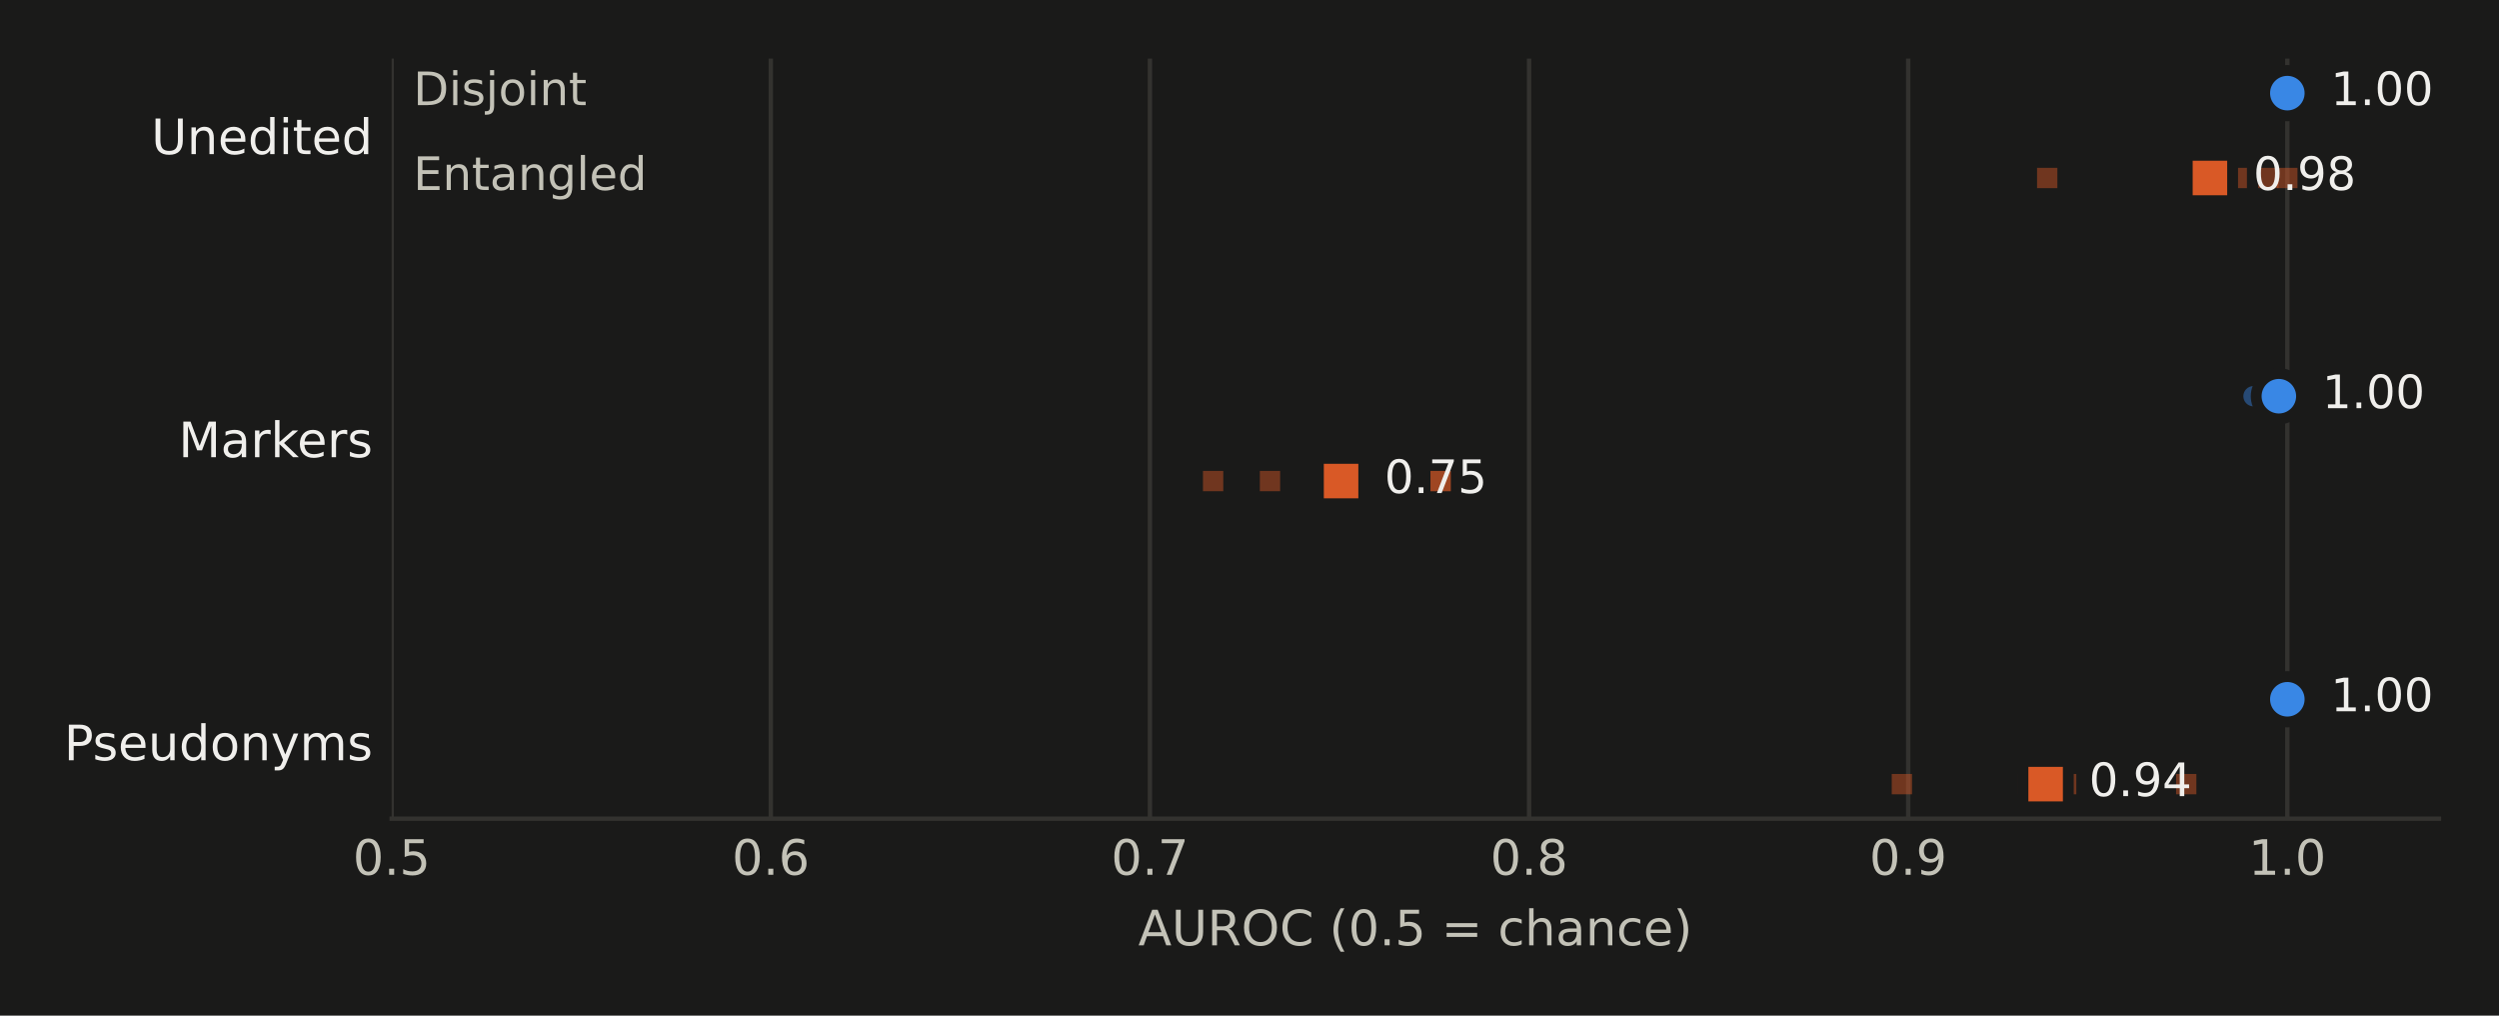
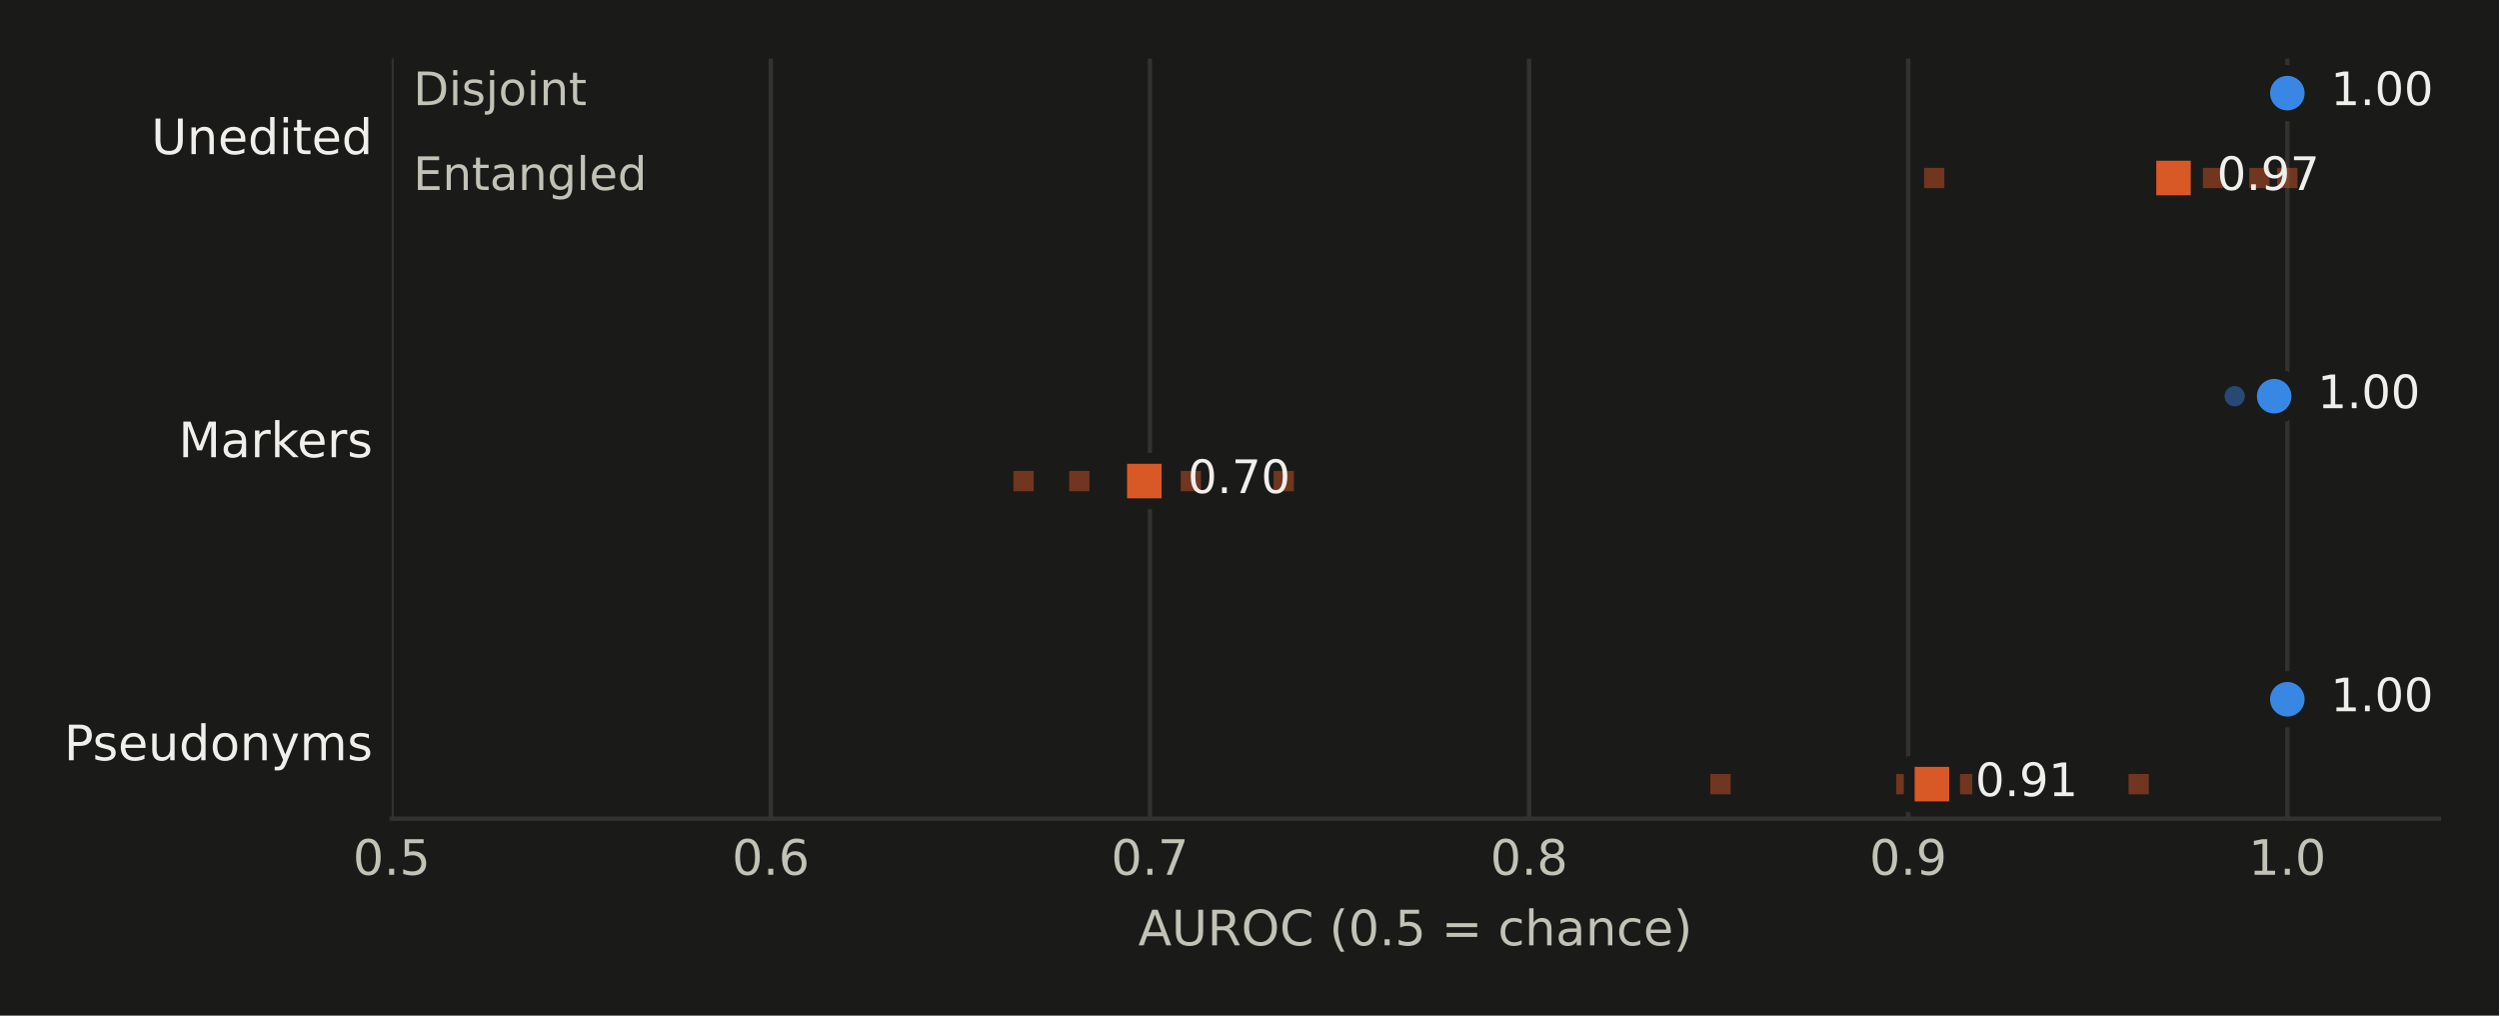
<svg xmlns="http://www.w3.org/2000/svg" xmlns:xlink="http://www.w3.org/1999/xlink" width="460.8pt" height="187.2pt" viewBox="0 0 460.8 187.2" version="1.1">
  <defs>
    <style type="text/css">*{stroke-linejoin: round; stroke-linecap: butt}</style>
  </defs>
  <g id="figure_1">
    <g id="patch_1">
      <path d="M 0 187.2  L 460.8 187.2  L 460.8 0  L 0 0  z " style="fill: #1a1a19" />
    </g>
    <g id="axes_1">
      <g id="patch_2">
        <path d="M 72.222 150.9  L 449.733 150.9  L 449.733 10.8  L 72.222 10.8  z " style="fill: #1a1a19" />
      </g>
      <g id="matplotlib.axis_1">
        <g id="xtick_1">
          <g id="line2d_1">
-             <path d="M 72.222 150.9  L 72.222 10.8  " clip-path="url(#p4d23174fef)" style="fill: none; stroke: #33322f; stroke-width: 0.8; stroke-linecap: square" />
+             <path d="M 72.222 150.9  L 72.222 10.8  " clip-path="url(#p256b1bae0b)" style="fill: none; stroke: #33322f; stroke-width: 0.8; stroke-linecap: square" />
          </g>
          <g id="line2d_2" />
          <g id="text_1">
            <g style="fill: #c3c2b7" transform="translate(65.06609 161.2379) scale(0.09 -0.09)">
              <defs>
                <path id="DejaVuSans-13" d="M 2034 4250  Q 1547 4250 1301 3770  Q 1056 3291 1056 2328  Q 1056 1369 1301 889  Q 1547 409 2034 409  Q 2525 409 2770 889  Q 3016 1369 3016 2328  Q 3016 3291 2770 3770  Q 2525 4250 2034 4250  z M 2034 4750  Q 2819 4750 3233 4129  Q 3647 3509 3647 2328  Q 3647 1150 3233 529  Q 2819 -91 2034 -91  Q 1250 -91 836 529  Q 422 1150 422 2328  Q 422 3509 836 4129  Q 1250 4750 2034 4750  z " transform="scale(0.015625)" />
                <path id="DejaVuSans-11" d="M 684 794  L 1344 794  L 1344 0  L 684 0  L 684 794  z " transform="scale(0.015625)" />
                <path id="DejaVuSans-18" d="M 691 4666  L 3169 4666  L 3169 4134  L 1269 4134  L 1269 2991  Q 1406 3038 1543 3061  Q 1681 3084 1819 3084  Q 2600 3084 3056 2656  Q 3513 2228 3513 1497  Q 3513 744 3044 326  Q 2575 -91 1722 -91  Q 1428 -91 1123 -41  Q 819 9 494 109  L 494 744  Q 775 591 1075 516  Q 1375 441 1709 441  Q 2250 441 2565 725  Q 2881 1009 2881 1497  Q 2881 1984 2565 2268  Q 2250 2553 1709 2553  Q 1456 2553 1204 2497  Q 953 2441 691 2322  L 691 4666  z " transform="scale(0.015625)" />
              </defs>
              <use xlink:href="#DejaVuSans-13" />
              <use xlink:href="#DejaVuSans-11" transform="translate(63.625 0)" />
              <use xlink:href="#DejaVuSans-18" transform="translate(95.40625 0)" />
            </g>
          </g>
        </g>
        <g id="xtick_2">
          <g id="line2d_3">
-             <path d="M 142.132 150.9  L 142.132 10.8  " clip-path="url(#p4d23174fef)" style="fill: none; stroke: #33322f; stroke-width: 0.8; stroke-linecap: square" />
+             <path d="M 142.132 150.9  L 142.132 10.8  " clip-path="url(#p256b1bae0b)" style="fill: none; stroke: #33322f; stroke-width: 0.8; stroke-linecap: square" />
          </g>
          <g id="line2d_4" />
          <g id="text_2">
            <g style="fill: #c3c2b7" transform="translate(134.9755 161.2379) scale(0.09 -0.09)">
              <defs>
                <path id="DejaVuSans-19" d="M 2113 2584  Q 1688 2584 1439 2293  Q 1191 2003 1191 1497  Q 1191 994 1439 701  Q 1688 409 2113 409  Q 2538 409 2786 701  Q 3034 994 3034 1497  Q 3034 2003 2786 2293  Q 2538 2584 2113 2584  z M 3366 4563  L 3366 3988  Q 3128 4100 2886 4159  Q 2644 4219 2406 4219  Q 1781 4219 1451 3797  Q 1122 3375 1075 2522  Q 1259 2794 1537 2939  Q 1816 3084 2150 3084  Q 2853 3084 3261 2657  Q 3669 2231 3669 1497  Q 3669 778 3244 343  Q 2819 -91 2113 -91  Q 1303 -91 875 529  Q 447 1150 447 2328  Q 447 3434 972 4092  Q 1497 4750 2381 4750  Q 2619 4750 2861 4703  Q 3103 4656 3366 4563  z " transform="scale(0.015625)" />
              </defs>
              <use xlink:href="#DejaVuSans-13" />
              <use xlink:href="#DejaVuSans-11" transform="translate(63.625 0)" />
              <use xlink:href="#DejaVuSans-19" transform="translate(95.40625 0)" />
            </g>
          </g>
        </g>
        <g id="xtick_3">
          <g id="line2d_5">
-             <path d="M 212.041 150.9  L 212.041 10.8  " clip-path="url(#p4d23174fef)" style="fill: none; stroke: #33322f; stroke-width: 0.8; stroke-linecap: square" />
+             <path d="M 212.041 150.9  L 212.041 10.8  " clip-path="url(#p256b1bae0b)" style="fill: none; stroke: #33322f; stroke-width: 0.8; stroke-linecap: square" />
          </g>
          <g id="line2d_6" />
          <g id="text_3">
            <g style="fill: #c3c2b7" transform="translate(204.8849 161.2379) scale(0.09 -0.09)">
              <defs>
                <path id="DejaVuSans-1a" d="M 525 4666  L 3525 4666  L 3525 4397  L 1831 0  L 1172 0  L 2766 4134  L 525 4134  L 525 4666  z " transform="scale(0.015625)" />
              </defs>
              <use xlink:href="#DejaVuSans-13" />
              <use xlink:href="#DejaVuSans-11" transform="translate(63.625 0)" />
              <use xlink:href="#DejaVuSans-1a" transform="translate(95.40625 0)" />
            </g>
          </g>
        </g>
        <g id="xtick_4">
          <g id="line2d_7">
-             <path d="M 281.951 150.9  L 281.951 10.8  " clip-path="url(#p4d23174fef)" style="fill: none; stroke: #33322f; stroke-width: 0.8; stroke-linecap: square" />
+             <path d="M 281.951 150.9  L 281.951 10.8  " clip-path="url(#p256b1bae0b)" style="fill: none; stroke: #33322f; stroke-width: 0.8; stroke-linecap: square" />
          </g>
          <g id="line2d_8" />
          <g id="text_4">
            <g style="fill: #c3c2b7" transform="translate(274.7943 161.2379) scale(0.09 -0.09)">
              <defs>
                <path id="DejaVuSans-1b" d="M 2034 2216  Q 1584 2216 1326 1975  Q 1069 1734 1069 1313  Q 1069 891 1326 650  Q 1584 409 2034 409  Q 2484 409 2743 651  Q 3003 894 3003 1313  Q 3003 1734 2745 1975  Q 2488 2216 2034 2216  z M 1403 2484  Q 997 2584 770 2862  Q 544 3141 544 3541  Q 544 4100 942 4425  Q 1341 4750 2034 4750  Q 2731 4750 3128 4425  Q 3525 4100 3525 3541  Q 3525 3141 3298 2862  Q 3072 2584 2669 2484  Q 3125 2378 3379 2068  Q 3634 1759 3634 1313  Q 3634 634 3220 271  Q 2806 -91 2034 -91  Q 1263 -91 848 271  Q 434 634 434 1313  Q 434 1759 690 2068  Q 947 2378 1403 2484  z M 1172 3481  Q 1172 3119 1398 2916  Q 1625 2713 2034 2713  Q 2441 2713 2670 2916  Q 2900 3119 2900 3481  Q 2900 3844 2670 4047  Q 2441 4250 2034 4250  Q 1625 4250 1398 4047  Q 1172 3844 1172 3481  z " transform="scale(0.015625)" />
              </defs>
              <use xlink:href="#DejaVuSans-13" />
              <use xlink:href="#DejaVuSans-11" transform="translate(63.625 0)" />
              <use xlink:href="#DejaVuSans-1b" transform="translate(95.40625 0)" />
            </g>
          </g>
        </g>
        <g id="xtick_5">
          <g id="line2d_9">
-             <path d="M 351.86 150.9  L 351.86 10.8  " clip-path="url(#p4d23174fef)" style="fill: none; stroke: #33322f; stroke-width: 0.8; stroke-linecap: square" />
+             <path d="M 351.86 150.9  L 351.86 10.8  " clip-path="url(#p256b1bae0b)" style="fill: none; stroke: #33322f; stroke-width: 0.8; stroke-linecap: square" />
          </g>
          <g id="line2d_10" />
          <g id="text_5">
            <g style="fill: #c3c2b7" transform="translate(344.7037 161.2379) scale(0.09 -0.09)">
              <defs>
                <path id="DejaVuSans-1c" d="M 703 97  L 703 672  Q 941 559 1184 500  Q 1428 441 1663 441  Q 2288 441 2617 861  Q 2947 1281 2994 2138  Q 2813 1869 2534 1725  Q 2256 1581 1919 1581  Q 1219 1581 811 2004  Q 403 2428 403 3163  Q 403 3881 828 4315  Q 1253 4750 1959 4750  Q 2769 4750 3195 4129  Q 3622 3509 3622 2328  Q 3622 1225 3098 567  Q 2575 -91 1691 -91  Q 1453 -91 1209 -44  Q 966 3 703 97  z M 1959 2075  Q 2384 2075 2632 2365  Q 2881 2656 2881 3163  Q 2881 3666 2632 3958  Q 2384 4250 1959 4250  Q 1534 4250 1286 3958  Q 1038 3666 1038 3163  Q 1038 2656 1286 2365  Q 1534 2075 1959 2075  z " transform="scale(0.015625)" />
              </defs>
              <use xlink:href="#DejaVuSans-13" />
              <use xlink:href="#DejaVuSans-11" transform="translate(63.625 0)" />
              <use xlink:href="#DejaVuSans-1c" transform="translate(95.40625 0)" />
            </g>
          </g>
        </g>
        <g id="xtick_6">
          <g id="line2d_11">
-             <path d="M 421.77 150.9  L 421.77 10.8  " clip-path="url(#p4d23174fef)" style="fill: none; stroke: #33322f; stroke-width: 0.8; stroke-linecap: square" />
+             <path d="M 421.77 150.9  L 421.77 10.8  " clip-path="url(#p256b1bae0b)" style="fill: none; stroke: #33322f; stroke-width: 0.8; stroke-linecap: square" />
          </g>
          <g id="line2d_12" />
          <g id="text_6">
            <g style="fill: #c3c2b7" transform="translate(414.6132 161.2379) scale(0.09 -0.09)">
              <defs>
                <path id="DejaVuSans-14" d="M 794 531  L 1825 531  L 1825 4091  L 703 3866  L 703 4441  L 1819 4666  L 2450 4666  L 2450 531  L 3481 531  L 3481 0  L 794 0  L 794 531  z " transform="scale(0.015625)" />
              </defs>
              <use xlink:href="#DejaVuSans-14" />
              <use xlink:href="#DejaVuSans-11" transform="translate(63.625 0)" />
              <use xlink:href="#DejaVuSans-13" transform="translate(95.40625 0)" />
            </g>
          </g>
        </g>
        <g id="text_7">
          <g style="fill: #c3c2b7" transform="translate(209.8867 174.2386) scale(0.09 -0.09)">
            <defs>
              <path id="DejaVuSans-24" d="M 2188 4044  L 1331 1722  L 3047 1722  L 2188 4044  z M 1831 4666  L 2547 4666  L 4325 0  L 3669 0  L 3244 1197  L 1141 1197  L 716 0  L 50 0  L 1831 4666  z " transform="scale(0.015625)" />
              <path id="DejaVuSans-38" d="M 556 4666  L 1191 4666  L 1191 1831  Q 1191 1081 1462 751  Q 1734 422 2344 422  Q 2950 422 3222 751  Q 3494 1081 3494 1831  L 3494 4666  L 4128 4666  L 4128 1753  Q 4128 841 3676 375  Q 3225 -91 2344 -91  Q 1459 -91 1007 375  Q 556 841 556 1753  L 556 4666  z " transform="scale(0.015625)" />
              <path id="DejaVuSans-35" d="M 2841 2188  Q 3044 2119 3236 1894  Q 3428 1669 3622 1275  L 4263 0  L 3584 0  L 2988 1197  Q 2756 1666 2539 1819  Q 2322 1972 1947 1972  L 1259 1972  L 1259 0  L 628 0  L 628 4666  L 2053 4666  Q 2853 4666 3247 4331  Q 3641 3997 3641 3322  Q 3641 2881 3436 2590  Q 3231 2300 2841 2188  z M 1259 4147  L 1259 2491  L 2053 2491  Q 2509 2491 2742 2702  Q 2975 2913 2975 3322  Q 2975 3731 2742 3939  Q 2509 4147 2053 4147  L 1259 4147  z " transform="scale(0.015625)" />
              <path id="DejaVuSans-32" d="M 2522 4238  Q 1834 4238 1429 3725  Q 1025 3213 1025 2328  Q 1025 1447 1429 934  Q 1834 422 2522 422  Q 3209 422 3611 934  Q 4013 1447 4013 2328  Q 4013 3213 3611 3725  Q 3209 4238 2522 4238  z M 2522 4750  Q 3503 4750 4090 4092  Q 4678 3434 4678 2328  Q 4678 1225 4090 567  Q 3503 -91 2522 -91  Q 1538 -91 948 565  Q 359 1222 359 2328  Q 359 3434 948 4092  Q 1538 4750 2522 4750  z " transform="scale(0.015625)" />
              <path id="DejaVuSans-26" d="M 4122 4306  L 4122 3641  Q 3803 3938 3442 4084  Q 3081 4231 2675 4231  Q 1875 4231 1450 3742  Q 1025 3253 1025 2328  Q 1025 1406 1450 917  Q 1875 428 2675 428  Q 3081 428 3442 575  Q 3803 722 4122 1019  L 4122 359  Q 3791 134 3420 21  Q 3050 -91 2638 -91  Q 1578 -91 968 557  Q 359 1206 359 2328  Q 359 3453 968 4101  Q 1578 4750 2638 4750  Q 3056 4750 3426 4639  Q 3797 4528 4122 4306  z " transform="scale(0.015625)" />
              <path id="DejaVuSans-3" transform="scale(0.015625)" />
              <path id="DejaVuSans-b" d="M 1984 4856  Q 1566 4138 1362 3434  Q 1159 2731 1159 2009  Q 1159 1288 1364 580  Q 1569 -128 1984 -844  L 1484 -844  Q 1016 -109 783 600  Q 550 1309 550 2009  Q 550 2706 781 3412  Q 1013 4119 1484 4856  L 1984 4856  z " transform="scale(0.015625)" />
              <path id="DejaVuSans-20" d="M 678 2906  L 4684 2906  L 4684 2381  L 678 2381  L 678 2906  z M 678 1631  L 4684 1631  L 4684 1100  L 678 1100  L 678 1631  z " transform="scale(0.015625)" />
              <path id="DejaVuSans-46" d="M 3122 3366  L 3122 2828  Q 2878 2963 2633 3030  Q 2388 3097 2138 3097  Q 1578 3097 1268 2742  Q 959 2388 959 1747  Q 959 1106 1268 751  Q 1578 397 2138 397  Q 2388 397 2633 464  Q 2878 531 3122 666  L 3122 134  Q 2881 22 2623 -34  Q 2366 -91 2075 -91  Q 1284 -91 818 406  Q 353 903 353 1747  Q 353 2603 823 3093  Q 1294 3584 2113 3584  Q 2378 3584 2631 3529  Q 2884 3475 3122 3366  z " transform="scale(0.015625)" />
              <path id="DejaVuSans-4b" d="M 3513 2113  L 3513 0  L 2938 0  L 2938 2094  Q 2938 2591 2744 2837  Q 2550 3084 2163 3084  Q 1697 3084 1428 2787  Q 1159 2491 1159 1978  L 1159 0  L 581 0  L 581 4863  L 1159 4863  L 1159 2956  Q 1366 3272 1645 3428  Q 1925 3584 2291 3584  Q 2894 3584 3203 3211  Q 3513 2838 3513 2113  z " transform="scale(0.015625)" />
              <path id="DejaVuSans-44" d="M 2194 1759  Q 1497 1759 1228 1600  Q 959 1441 959 1056  Q 959 750 1161 570  Q 1363 391 1709 391  Q 2188 391 2477 730  Q 2766 1069 2766 1631  L 2766 1759  L 2194 1759  z M 3341 1997  L 3341 0  L 2766 0  L 2766 531  Q 2569 213 2275 61  Q 1981 -91 1556 -91  Q 1019 -91 701 211  Q 384 513 384 1019  Q 384 1609 779 1909  Q 1175 2209 1959 2209  L 2766 2209  L 2766 2266  Q 2766 2663 2505 2880  Q 2244 3097 1772 3097  Q 1472 3097 1187 3025  Q 903 2953 641 2809  L 641 3341  Q 956 3463 1253 3523  Q 1550 3584 1831 3584  Q 2591 3584 2966 3190  Q 3341 2797 3341 1997  z " transform="scale(0.015625)" />
              <path id="DejaVuSans-51" d="M 3513 2113  L 3513 0  L 2938 0  L 2938 2094  Q 2938 2591 2744 2837  Q 2550 3084 2163 3084  Q 1697 3084 1428 2787  Q 1159 2491 1159 1978  L 1159 0  L 581 0  L 581 3500  L 1159 3500  L 1159 2956  Q 1366 3272 1645 3428  Q 1925 3584 2291 3584  Q 2894 3584 3203 3211  Q 3513 2838 3513 2113  z " transform="scale(0.015625)" />
              <path id="DejaVuSans-48" d="M 3597 1894  L 3597 1613  L 953 1613  Q 991 1019 1311 708  Q 1631 397 2203 397  Q 2534 397 2845 478  Q 3156 559 3463 722  L 3463 178  Q 3153 47 2828 -22  Q 2503 -91 2169 -91  Q 1331 -91 842 396  Q 353 884 353 1716  Q 353 2575 817 3079  Q 1281 3584 2069 3584  Q 2775 3584 3186 3129  Q 3597 2675 3597 1894  z M 3022 2063  Q 3016 2534 2758 2815  Q 2500 3097 2075 3097  Q 1594 3097 1305 2825  Q 1016 2553 972 2059  L 3022 2063  z " transform="scale(0.015625)" />
              <path id="DejaVuSans-c" d="M 513 4856  L 1013 4856  Q 1481 4119 1714 3412  Q 1947 2706 1947 2009  Q 1947 1309 1714 600  Q 1481 -109 1013 -844  L 513 -844  Q 928 -128 1133 580  Q 1338 1288 1338 2009  Q 1338 2731 1133 3434  Q 928 4138 513 4856  z " transform="scale(0.015625)" />
            </defs>
            <use xlink:href="#DejaVuSans-24" />
            <use xlink:href="#DejaVuSans-38" transform="translate(68.40625 0)" />
            <use xlink:href="#DejaVuSans-35" transform="translate(141.5938 0)" />
            <use xlink:href="#DejaVuSans-32" transform="translate(211.0781 0)" />
            <use xlink:href="#DejaVuSans-26" transform="translate(289.7969 0)" />
            <use xlink:href="#DejaVuSans-3" transform="translate(359.625 0)" />
            <use xlink:href="#DejaVuSans-b" transform="translate(391.4062 0)" />
            <use xlink:href="#DejaVuSans-13" transform="translate(430.4219 0)" />
            <use xlink:href="#DejaVuSans-11" transform="translate(494.0469 0)" />
            <use xlink:href="#DejaVuSans-18" transform="translate(525.8281 0)" />
            <use xlink:href="#DejaVuSans-3" transform="translate(589.4531 0)" />
            <use xlink:href="#DejaVuSans-20" transform="translate(621.2344 0)" />
            <use xlink:href="#DejaVuSans-3" transform="translate(705.0312 0)" />
            <use xlink:href="#DejaVuSans-46" transform="translate(736.8125 0)" />
            <use xlink:href="#DejaVuSans-4b" transform="translate(791.7969 0)" />
            <use xlink:href="#DejaVuSans-44" transform="translate(855.1719 0)" />
            <use xlink:href="#DejaVuSans-51" transform="translate(916.4531 0)" />
            <use xlink:href="#DejaVuSans-46" transform="translate(979.8281 0)" />
            <use xlink:href="#DejaVuSans-48" transform="translate(1034.812 0)" />
            <use xlink:href="#DejaVuSans-c" transform="translate(1096.344 0)" />
          </g>
        </g>
      </g>
      <g id="matplotlib.axis_2">
        <g id="ytick_1">
          <g id="line2d_13" />
          <g id="text_8">
            <g style="fill: #f0efec" transform="translate(27.90047 28.40805) scale(0.09 -0.09)">
              <defs>
                <path id="DejaVuSans-47" d="M 2906 2969  L 2906 4863  L 3481 4863  L 3481 0  L 2906 0  L 2906 525  Q 2725 213 2448 61  Q 2172 -91 1784 -91  Q 1150 -91 751 415  Q 353 922 353 1747  Q 353 2572 751 3078  Q 1150 3584 1784 3584  Q 2172 3584 2448 3432  Q 2725 3281 2906 2969  z M 947 1747  Q 947 1113 1208 752  Q 1469 391 1925 391  Q 2381 391 2643 752  Q 2906 1113 2906 1747  Q 2906 2381 2643 2742  Q 2381 3103 1925 3103  Q 1469 3103 1208 2742  Q 947 2381 947 1747  z " transform="scale(0.015625)" />
                <path id="DejaVuSans-4c" d="M 603 3500  L 1178 3500  L 1178 0  L 603 0  L 603 3500  z M 603 4863  L 1178 4863  L 1178 4134  L 603 4134  L 603 4863  z " transform="scale(0.015625)" />
                <path id="DejaVuSans-57" d="M 1172 4494  L 1172 3500  L 2356 3500  L 2356 3053  L 1172 3053  L 1172 1153  Q 1172 725 1289 603  Q 1406 481 1766 481  L 2356 481  L 2356 0  L 1766 0  Q 1100 0 847 248  Q 594 497 594 1153  L 594 3053  L 172 3053  L 172 3500  L 594 3500  L 594 4494  L 1172 4494  z " transform="scale(0.015625)" />
              </defs>
              <use xlink:href="#DejaVuSans-38" />
              <use xlink:href="#DejaVuSans-51" transform="translate(73.1875 0)" />
              <use xlink:href="#DejaVuSans-48" transform="translate(136.5625 0)" />
              <use xlink:href="#DejaVuSans-47" transform="translate(198.0938 0)" />
              <use xlink:href="#DejaVuSans-4c" transform="translate(261.5781 0)" />
              <use xlink:href="#DejaVuSans-57" transform="translate(289.3594 0)" />
              <use xlink:href="#DejaVuSans-48" transform="translate(328.5625 0)" />
              <use xlink:href="#DejaVuSans-47" transform="translate(390.0938 0)" />
            </g>
          </g>
        </g>
        <g id="ytick_2">
          <g id="line2d_14" />
          <g id="text_9">
            <g style="fill: #f0efec" transform="translate(32.925 84.2693) scale(0.09 -0.09)">
              <defs>
                <path id="DejaVuSans-30" d="M 628 4666  L 1569 4666  L 2759 1491  L 3956 4666  L 4897 4666  L 4897 0  L 4281 0  L 4281 4097  L 3078 897  L 2444 897  L 1241 4097  L 1241 0  L 628 0  L 628 4666  z " transform="scale(0.015625)" />
                <path id="DejaVuSans-55" d="M 2631 2963  Q 2534 3019 2420 3045  Q 2306 3072 2169 3072  Q 1681 3072 1420 2755  Q 1159 2438 1159 1844  L 1159 0  L 581 0  L 581 3500  L 1159 3500  L 1159 2956  Q 1341 3275 1631 3429  Q 1922 3584 2338 3584  Q 2397 3584 2469 3576  Q 2541 3569 2628 3553  L 2631 2963  z " transform="scale(0.015625)" />
                <path id="DejaVuSans-4e" d="M 581 4863  L 1159 4863  L 1159 1991  L 2875 3500  L 3609 3500  L 1753 1863  L 3688 0  L 2938 0  L 1159 1709  L 1159 0  L 581 0  L 581 4863  z " transform="scale(0.015625)" />
                <path id="DejaVuSans-56" d="M 2834 3397  L 2834 2853  Q 2591 2978 2328 3040  Q 2066 3103 1784 3103  Q 1356 3103 1142 2972  Q 928 2841 928 2578  Q 928 2378 1081 2264  Q 1234 2150 1697 2047  L 1894 2003  Q 2506 1872 2764 1633  Q 3022 1394 3022 966  Q 3022 478 2636 193  Q 2250 -91 1575 -91  Q 1294 -91 989 -36  Q 684 19 347 128  L 347 722  Q 666 556 975 473  Q 1284 391 1588 391  Q 1994 391 2212 530  Q 2431 669 2431 922  Q 2431 1156 2273 1281  Q 2116 1406 1581 1522  L 1381 1569  Q 847 1681 609 1914  Q 372 2147 372 2553  Q 372 3047 722 3315  Q 1072 3584 1716 3584  Q 2034 3584 2315 3537  Q 2597 3491 2834 3397  z " transform="scale(0.015625)" />
              </defs>
              <use xlink:href="#DejaVuSans-30" />
              <use xlink:href="#DejaVuSans-44" transform="translate(86.28125 0)" />
              <use xlink:href="#DejaVuSans-55" transform="translate(147.5625 0)" />
              <use xlink:href="#DejaVuSans-4e" transform="translate(188.6719 0)" />
              <use xlink:href="#DejaVuSans-48" transform="translate(243.0156 0)" />
              <use xlink:href="#DejaVuSans-55" transform="translate(304.5469 0)" />
              <use xlink:href="#DejaVuSans-56" transform="translate(345.6562 0)" />
            </g>
          </g>
        </g>
        <g id="ytick_3">
          <g id="line2d_15" />
          <g id="text_10">
            <g style="fill: #f0efec" transform="translate(11.81719 140.1305) scale(0.09 -0.09)">
              <defs>
                <path id="DejaVuSans-33" d="M 1259 4147  L 1259 2394  L 2053 2394  Q 2494 2394 2734 2622  Q 2975 2850 2975 3272  Q 2975 3691 2734 3919  Q 2494 4147 2053 4147  L 1259 4147  z M 628 4666  L 2053 4666  Q 2838 4666 3239 4311  Q 3641 3956 3641 3272  Q 3641 2581 3239 2228  Q 2838 1875 2053 1875  L 1259 1875  L 1259 0  L 628 0  L 628 4666  z " transform="scale(0.015625)" />
                <path id="DejaVuSans-58" d="M 544 1381  L 544 3500  L 1119 3500  L 1119 1403  Q 1119 906 1312 657  Q 1506 409 1894 409  Q 2359 409 2629 706  Q 2900 1003 2900 1516  L 2900 3500  L 3475 3500  L 3475 0  L 2900 0  L 2900 538  Q 2691 219 2414 64  Q 2138 -91 1772 -91  Q 1169 -91 856 284  Q 544 659 544 1381  z M 1991 3584  L 1991 3584  z " transform="scale(0.015625)" />
                <path id="DejaVuSans-52" d="M 1959 3097  Q 1497 3097 1228 2736  Q 959 2375 959 1747  Q 959 1119 1226 758  Q 1494 397 1959 397  Q 2419 397 2687 759  Q 2956 1122 2956 1747  Q 2956 2369 2687 2733  Q 2419 3097 1959 3097  z M 1959 3584  Q 2709 3584 3137 3096  Q 3566 2609 3566 1747  Q 3566 888 3137 398  Q 2709 -91 1959 -91  Q 1206 -91 779 398  Q 353 888 353 1747  Q 353 2609 779 3096  Q 1206 3584 1959 3584  z " transform="scale(0.015625)" />
                <path id="DejaVuSans-5c" d="M 2059 -325  Q 1816 -950 1584 -1140  Q 1353 -1331 966 -1331  L 506 -1331  L 506 -850  L 844 -850  Q 1081 -850 1212 -737  Q 1344 -625 1503 -206  L 1606 56  L 191 3500  L 800 3500  L 1894 763  L 2988 3500  L 3597 3500  L 2059 -325  z " transform="scale(0.015625)" />
                <path id="DejaVuSans-50" d="M 3328 2828  Q 3544 3216 3844 3400  Q 4144 3584 4550 3584  Q 5097 3584 5394 3201  Q 5691 2819 5691 2113  L 5691 0  L 5113 0  L 5113 2094  Q 5113 2597 4934 2840  Q 4756 3084 4391 3084  Q 3944 3084 3684 2787  Q 3425 2491 3425 1978  L 3425 0  L 2847 0  L 2847 2094  Q 2847 2600 2669 2842  Q 2491 3084 2119 3084  Q 1678 3084 1418 2786  Q 1159 2488 1159 1978  L 1159 0  L 581 0  L 581 3500  L 1159 3500  L 1159 2956  Q 1356 3278 1631 3431  Q 1906 3584 2284 3584  Q 2666 3584 2933 3390  Q 3200 3197 3328 2828  z " transform="scale(0.015625)" />
              </defs>
              <use xlink:href="#DejaVuSans-33" />
              <use xlink:href="#DejaVuSans-56" transform="translate(58.54688 0)" />
              <use xlink:href="#DejaVuSans-48" transform="translate(110.6406 0)" />
              <use xlink:href="#DejaVuSans-58" transform="translate(172.1719 0)" />
              <use xlink:href="#DejaVuSans-47" transform="translate(235.5469 0)" />
              <use xlink:href="#DejaVuSans-52" transform="translate(299.0312 0)" />
              <use xlink:href="#DejaVuSans-51" transform="translate(360.2188 0)" />
              <use xlink:href="#DejaVuSans-5c" transform="translate(423.5938 0)" />
              <use xlink:href="#DejaVuSans-50" transform="translate(482.7812 0)" />
              <use xlink:href="#DejaVuSans-56" transform="translate(580.1875 0)" />
            </g>
          </g>
        </g>
      </g>
      <g id="PathCollection_1">
        <defs>
-           <path id="mea71e9deb3" d="M 0 1.871  C 0.496 1.871 0.972 1.674 1.323 1.323  C 1.674 0.972 1.871 0.496 1.871 0  C 1.871 -0.496 1.674 -0.972 1.323 -1.323  C 0.972 -1.674 0.496 -1.871 0 -1.871  C -0.496 -1.871 -0.972 -1.674 -1.323 -1.323  C -1.674 -0.972 -1.871 -0.496 -1.871 0  C -1.871 0.496 -1.674 0.972 -1.323 1.323  C -0.972 1.674 -0.496 1.871 0 1.871  z " />
+           <path id="m6721098180" d="M 0 1.871  C 0.496 1.871 0.972 1.674 1.323 1.323  C 1.674 0.972 1.871 0.496 1.871 0  C 1.871 -0.496 1.674 -0.972 1.323 -1.323  C 0.972 -1.674 0.496 -1.871 0 -1.871  C -0.496 -1.871 -0.972 -1.674 -1.323 -1.323  C -1.674 -0.972 -1.871 -0.496 -1.871 0  C -1.871 0.496 -1.674 0.972 -1.323 1.323  C -0.972 1.674 -0.496 1.871 0 1.871  z " />
        </defs>
-         <g clip-path="url(#p4d23174fef)">
-           <use xlink:href="#mea71e9deb3" x="421.77" y="17.168" style="fill: #3987e5; fill-opacity: 0.45" />
-           <use xlink:href="#mea71e9deb3" x="421.77" y="17.168" style="fill: #3987e5; fill-opacity: 0.45" />
-           <use xlink:href="#mea71e9deb3" x="421.77" y="17.168" style="fill: #3987e5; fill-opacity: 0.45" />
-           <use xlink:href="#mea71e9deb3" x="421.77" y="17.168" style="fill: #3987e5; fill-opacity: 0.45" />
+         <g clip-path="url(#p256b1bae0b)">
+           <use xlink:href="#m6721098180" x="421.77" y="17.168" style="fill: #3987e5; fill-opacity: 0.45" />
+           <use xlink:href="#m6721098180" x="421.77" y="17.168" style="fill: #3987e5; fill-opacity: 0.45" />
+           <use xlink:href="#m6721098180" x="421.77" y="17.168" style="fill: #3987e5; fill-opacity: 0.45" />
+           <use xlink:href="#m6721098180" x="421.77" y="17.168" style="fill: #3987e5; fill-opacity: 0.45" />
        </g>
      </g>
      <g id="PathCollection_2">
        <defs>
-           <path id="m5a495b6682" d="M 0 4.183  C 1.109 4.183 2.174 3.743 2.958 2.958  C 3.743 2.174 4.183 1.109 4.183 0  C 4.183 -1.109 3.743 -2.174 2.958 -2.958  C 2.174 -3.743 1.109 -4.183 0 -4.183  C -1.109 -4.183 -2.174 -3.743 -2.958 -2.958  C -3.743 -2.174 -4.183 -1.109 -4.183 0  C -4.183 1.109 -3.743 2.174 -2.958 2.958  C -2.174 3.743 -1.109 4.183 0 4.183  z " style="stroke: #1a1a19; stroke-width: 2" />
+           <path id="m9719186bce" d="M 0 4.183  C 1.109 4.183 2.174 3.743 2.958 2.958  C 3.743 2.174 4.183 1.109 4.183 0  C 4.183 -1.109 3.743 -2.174 2.958 -2.958  C 2.174 -3.743 1.109 -4.183 0 -4.183  C -1.109 -4.183 -2.174 -3.743 -2.958 -2.958  C -3.743 -2.174 -4.183 -1.109 -4.183 0  C -4.183 1.109 -3.743 2.174 -2.958 2.958  C -2.174 3.743 -1.109 4.183 0 4.183  z " style="stroke: #1a1a19; stroke-width: 2" />
        </defs>
-         <g clip-path="url(#p4d23174fef)">
-           <use xlink:href="#m5a495b6682" x="421.77" y="17.168" style="fill: #3987e5; stroke: #1a1a19; stroke-width: 2" />
+         <g clip-path="url(#p256b1bae0b)">
+           <use xlink:href="#m9719186bce" x="421.77" y="17.168" style="fill: #3987e5; stroke: #1a1a19; stroke-width: 2" />
        </g>
      </g>
      <g id="PathCollection_3">
        <defs>
-           <path id="mc5064a8af9" d="M -1.871 1.871  L 1.871 1.871  L 1.871 -1.871  L -1.871 -1.871  z " />
+           <path id="mef8ea2b063" d="M -1.871 1.871  L 1.871 1.871  L 1.871 -1.871  L -1.871 -1.871  z " />
        </defs>
-         <g clip-path="url(#p4d23174fef)">
-           <use xlink:href="#mc5064a8af9" x="377.494" y="32.809" style="fill: #d95926; fill-opacity: 0.45" />
-           <use xlink:href="#mc5064a8af9" x="421.77" y="32.809" style="fill: #d95926; fill-opacity: 0.45" />
-           <use xlink:href="#mc5064a8af9" x="412.448" y="32.809" style="fill: #d95926; fill-opacity: 0.45" />
-           <use xlink:href="#mc5064a8af9" x="418.274" y="32.809" style="fill: #d95926; fill-opacity: 0.45" />
+         <g clip-path="url(#p256b1bae0b)">
+           <use xlink:href="#mef8ea2b063" x="356.658" y="32.809" style="fill: #d95926; fill-opacity: 0.45" />
+           <use xlink:href="#mef8ea2b063" x="421.77" y="32.809" style="fill: #d95926; fill-opacity: 0.45" />
+           <use xlink:href="#mef8ea2b063" x="408.062" y="32.809" style="fill: #d95926; fill-opacity: 0.45" />
+           <use xlink:href="#mef8ea2b063" x="416.629" y="32.809" style="fill: #d95926; fill-opacity: 0.45" />
        </g>
      </g>
      <g id="PathCollection_4">
        <defs>
-           <path id="m3ba9ad29ee" d="M -4.183 4.183  L 4.183 4.183  L 4.183 -4.183  L -4.183 -4.183  z " style="stroke: #1a1a19; stroke-width: 2" />
+           <path id="md3ad658f21" d="M -4.183 4.183  L 4.183 4.183  L 4.183 -4.183  L -4.183 -4.183  z " style="stroke: #1a1a19; stroke-width: 2" />
        </defs>
-         <g clip-path="url(#p4d23174fef)">
-           <use xlink:href="#m3ba9ad29ee" x="407.496" y="32.809" style="fill: #d95926; stroke: #1a1a19; stroke-width: 2" />
+         <g clip-path="url(#p256b1bae0b)">
+           <use xlink:href="#md3ad658f21" x="400.78" y="32.809" style="fill: #d95926; stroke: #1a1a19; stroke-width: 2" />
        </g>
      </g>
      <g id="PathCollection_5">
-         <g clip-path="url(#p4d23174fef)">
-           <use xlink:href="#mea71e9deb3" x="415.528" y="73.029" style="fill: #3987e5; fill-opacity: 0.45" />
-           <use xlink:href="#mea71e9deb3" x="421.77" y="73.029" style="fill: #3987e5; fill-opacity: 0.45" />
-           <use xlink:href="#mea71e9deb3" x="421.77" y="73.029" style="fill: #3987e5; fill-opacity: 0.45" />
-           <use xlink:href="#mea71e9deb3" x="421.77" y="73.029" style="fill: #3987e5; fill-opacity: 0.45" />
+         <g clip-path="url(#p256b1bae0b)">
+           <use xlink:href="#m6721098180" x="412.06" y="73.029" style="fill: #3987e5; fill-opacity: 0.45" />
+           <use xlink:href="#m6721098180" x="421.77" y="73.029" style="fill: #3987e5; fill-opacity: 0.45" />
+           <use xlink:href="#m6721098180" x="421.77" y="73.029" style="fill: #3987e5; fill-opacity: 0.45" />
+           <use xlink:href="#m6721098180" x="421.77" y="73.029" style="fill: #3987e5; fill-opacity: 0.45" />
        </g>
      </g>
      <g id="PathCollection_6">
-         <g clip-path="url(#p4d23174fef)">
-           <use xlink:href="#m5a495b6682" x="420.209" y="73.029" style="fill: #3987e5; stroke: #1a1a19; stroke-width: 2" />
+         <g clip-path="url(#p256b1bae0b)">
+           <use xlink:href="#m9719186bce" x="419.342" y="73.029" style="fill: #3987e5; stroke: #1a1a19; stroke-width: 2" />
        </g>
      </g>
      <g id="PathCollection_7">
-         <g clip-path="url(#p4d23174fef)">
-           <use xlink:href="#mc5064a8af9" x="265.639" y="88.671" style="fill: #d95926; fill-opacity: 0.45" />
-           <use xlink:href="#mc5064a8af9" x="265.639" y="88.671" style="fill: #d95926; fill-opacity: 0.45" />
-           <use xlink:href="#mc5064a8af9" x="234.179" y="88.671" style="fill: #d95926; fill-opacity: 0.45" />
-           <use xlink:href="#mc5064a8af9" x="223.693" y="88.671" style="fill: #d95926; fill-opacity: 0.45" />
+         <g clip-path="url(#p256b1bae0b)">
+           <use xlink:href="#mef8ea2b063" x="219.581" y="88.671" style="fill: #d95926; fill-opacity: 0.45" />
+           <use xlink:href="#mef8ea2b063" x="236.715" y="88.671" style="fill: #d95926; fill-opacity: 0.45" />
+           <use xlink:href="#mef8ea2b063" x="199.019" y="88.671" style="fill: #d95926; fill-opacity: 0.45" />
+           <use xlink:href="#mef8ea2b063" x="188.738" y="88.671" style="fill: #d95926; fill-opacity: 0.45" />
        </g>
      </g>
      <g id="PathCollection_8">
-         <g clip-path="url(#p4d23174fef)">
-           <use xlink:href="#m3ba9ad29ee" x="247.287" y="88.671" style="fill: #d95926; stroke: #1a1a19; stroke-width: 2" />
+         <g clip-path="url(#p256b1bae0b)">
+           <use xlink:href="#md3ad658f21" x="211.013" y="88.671" style="fill: #d95926; stroke: #1a1a19; stroke-width: 2" />
        </g>
      </g>
      <g id="PathCollection_9">
-         <g clip-path="url(#p4d23174fef)">
-           <use xlink:href="#mea71e9deb3" x="421.77" y="128.891" style="fill: #3987e5; fill-opacity: 0.45" />
-           <use xlink:href="#mea71e9deb3" x="421.77" y="128.891" style="fill: #3987e5; fill-opacity: 0.45" />
-           <use xlink:href="#mea71e9deb3" x="421.77" y="128.891" style="fill: #3987e5; fill-opacity: 0.45" />
-           <use xlink:href="#mea71e9deb3" x="421.77" y="128.891" style="fill: #3987e5; fill-opacity: 0.45" />
+         <g clip-path="url(#p256b1bae0b)">
+           <use xlink:href="#m6721098180" x="421.77" y="128.891" style="fill: #3987e5; fill-opacity: 0.45" />
+           <use xlink:href="#m6721098180" x="421.77" y="128.891" style="fill: #3987e5; fill-opacity: 0.45" />
+           <use xlink:href="#m6721098180" x="421.77" y="128.891" style="fill: #3987e5; fill-opacity: 0.45" />
+           <use xlink:href="#m6721098180" x="421.77" y="128.891" style="fill: #3987e5; fill-opacity: 0.45" />
        </g>
      </g>
      <g id="PathCollection_10">
-         <g clip-path="url(#p4d23174fef)">
-           <use xlink:href="#m5a495b6682" x="421.77" y="128.891" style="fill: #3987e5; stroke: #1a1a19; stroke-width: 2" />
+         <g clip-path="url(#p256b1bae0b)">
+           <use xlink:href="#m9719186bce" x="421.77" y="128.891" style="fill: #3987e5; stroke: #1a1a19; stroke-width: 2" />
        </g>
      </g>
      <g id="PathCollection_11">
-         <g clip-path="url(#p4d23174fef)">
-           <use xlink:href="#mc5064a8af9" x="373.998" y="144.532" style="fill: #d95926; fill-opacity: 0.45" />
-           <use xlink:href="#mc5064a8af9" x="403.127" y="144.532" style="fill: #d95926; fill-opacity: 0.45" />
-           <use xlink:href="#mc5064a8af9" x="380.989" y="144.532" style="fill: #d95926; fill-opacity: 0.45" />
-           <use xlink:href="#mc5064a8af9" x="350.695" y="144.532" style="fill: #d95926; fill-opacity: 0.45" />
+         <g clip-path="url(#p256b1bae0b)">
+           <use xlink:href="#mef8ea2b063" x="351.517" y="144.532" style="fill: #d95926; fill-opacity: 0.45" />
+           <use xlink:href="#mef8ea2b063" x="394.354" y="144.532" style="fill: #d95926; fill-opacity: 0.45" />
+           <use xlink:href="#mef8ea2b063" x="361.798" y="144.532" style="fill: #d95926; fill-opacity: 0.45" />
+           <use xlink:href="#mef8ea2b063" x="317.248" y="144.532" style="fill: #d95926; fill-opacity: 0.45" />
        </g>
      </g>
      <g id="PathCollection_12">
-         <g clip-path="url(#p4d23174fef)">
-           <use xlink:href="#m3ba9ad29ee" x="377.202" y="144.532" style="fill: #d95926; stroke: #1a1a19; stroke-width: 2" />
+         <g clip-path="url(#p256b1bae0b)">
+           <use xlink:href="#md3ad658f21" x="356.229" y="144.532" style="fill: #d95926; stroke: #1a1a19; stroke-width: 2" />
        </g>
      </g>
      <g id="patch_3">
        <path d="M 72.222 150.9  L 449.733 150.9  " style="fill: none; stroke: #33322f; stroke-width: 0.8; stroke-linejoin: miter; stroke-linecap: square" />
      </g>
      <g id="text_11">
        <g style="fill: #f0efec" transform="translate(429.7696 19.37619) scale(0.085 -0.085)">
          <use xlink:href="#DejaVuSans-14" />
          <use xlink:href="#DejaVuSans-11" transform="translate(63.625 0)" />
          <use xlink:href="#DejaVuSans-13" transform="translate(95.40625 0)" />
          <use xlink:href="#DejaVuSans-13" transform="translate(159.0312 0)" />
        </g>
      </g>
      <g id="text_12">
        <g style="fill: #c3c2b7" transform="translate(76.2225 19.37652) scale(0.085 -0.085)">
          <defs>
            <path id="DejaVuSans-27" d="M 1259 4147  L 1259 519  L 2022 519  Q 2988 519 3436 956  Q 3884 1394 3884 2338  Q 3884 3275 3436 3711  Q 2988 4147 2022 4147  L 1259 4147  z M 628 4666  L 1925 4666  Q 3281 4666 3915 4102  Q 4550 3538 4550 2338  Q 4550 1131 3912 565  Q 3275 0 1925 0  L 628 0  L 628 4666  z " transform="scale(0.015625)" />
            <path id="DejaVuSans-4d" d="M 603 3500  L 1178 3500  L 1178 -63  Q 1178 -731 923 -1031  Q 669 -1331 103 -1331  L -116 -1331  L -116 -844  L 38 -844  Q 366 -844 484 -692  Q 603 -541 603 -63  L 603 3500  z M 603 4863  L 1178 4863  L 1178 4134  L 603 4134  L 603 4863  z " transform="scale(0.015625)" />
          </defs>
          <use xlink:href="#DejaVuSans-27" />
          <use xlink:href="#DejaVuSans-4c" transform="translate(77 0)" />
          <use xlink:href="#DejaVuSans-56" transform="translate(104.7812 0)" />
          <use xlink:href="#DejaVuSans-4d" transform="translate(156.875 0)" />
          <use xlink:href="#DejaVuSans-52" transform="translate(184.6562 0)" />
          <use xlink:href="#DejaVuSans-4c" transform="translate(245.8438 0)" />
          <use xlink:href="#DejaVuSans-51" transform="translate(273.625 0)" />
          <use xlink:href="#DejaVuSans-57" transform="translate(337 0)" />
        </g>
      </g>
      <g id="text_13">
-         <g style="fill: #f0efec" transform="translate(415.4964 35.01734) scale(0.085 -0.085)">
+         <g style="fill: #f0efec" transform="translate(408.7796 35.01734) scale(0.085 -0.085)">
          <use xlink:href="#DejaVuSans-13" />
          <use xlink:href="#DejaVuSans-11" transform="translate(63.625 0)" />
          <use xlink:href="#DejaVuSans-1c" transform="translate(95.40625 0)" />
-           <use xlink:href="#DejaVuSans-1b" transform="translate(159.0312 0)" />
+           <use xlink:href="#DejaVuSans-1a" transform="translate(159.0312 0)" />
        </g>
      </g>
      <g id="text_14">
        <g style="fill: #c3c2b7" transform="translate(76.2225 35.01767) scale(0.085 -0.085)">
          <defs>
            <path id="DejaVuSans-28" d="M 628 4666  L 3578 4666  L 3578 4134  L 1259 4134  L 1259 2753  L 3481 2753  L 3481 2222  L 1259 2222  L 1259 531  L 3634 531  L 3634 0  L 628 0  L 628 4666  z " transform="scale(0.015625)" />
            <path id="DejaVuSans-4a" d="M 2906 1791  Q 2906 2416 2648 2759  Q 2391 3103 1925 3103  Q 1463 3103 1205 2759  Q 947 2416 947 1791  Q 947 1169 1205 825  Q 1463 481 1925 481  Q 2391 481 2648 825  Q 2906 1169 2906 1791  z M 3481 434  Q 3481 -459 3084 -895  Q 2688 -1331 1869 -1331  Q 1566 -1331 1297 -1286  Q 1028 -1241 775 -1147  L 775 -588  Q 1028 -725 1275 -790  Q 1522 -856 1778 -856  Q 2344 -856 2625 -561  Q 2906 -266 2906 331  L 2906 616  Q 2728 306 2450 153  Q 2172 0 1784 0  Q 1141 0 747 490  Q 353 981 353 1791  Q 353 2603 747 3093  Q 1141 3584 1784 3584  Q 2172 3584 2450 3431  Q 2728 3278 2906 2969  L 2906 3500  L 3481 3500  L 3481 434  z " transform="scale(0.015625)" />
            <path id="DejaVuSans-4f" d="M 603 4863  L 1178 4863  L 1178 0  L 603 0  L 603 4863  z " transform="scale(0.015625)" />
          </defs>
          <use xlink:href="#DejaVuSans-28" />
          <use xlink:href="#DejaVuSans-51" transform="translate(63.1875 0)" />
          <use xlink:href="#DejaVuSans-57" transform="translate(126.5625 0)" />
          <use xlink:href="#DejaVuSans-44" transform="translate(165.7656 0)" />
          <use xlink:href="#DejaVuSans-51" transform="translate(227.0469 0)" />
          <use xlink:href="#DejaVuSans-4a" transform="translate(290.4219 0)" />
          <use xlink:href="#DejaVuSans-4f" transform="translate(353.9062 0)" />
          <use xlink:href="#DejaVuSans-48" transform="translate(381.6875 0)" />
          <use xlink:href="#DejaVuSans-47" transform="translate(443.2188 0)" />
        </g>
      </g>
      <g id="text_15">
-         <g style="fill: #f0efec" transform="translate(428.2091 75.23743) scale(0.085 -0.085)">
+         <g style="fill: #f0efec" transform="translate(427.3422 75.23743) scale(0.085 -0.085)">
          <use xlink:href="#DejaVuSans-14" />
          <use xlink:href="#DejaVuSans-11" transform="translate(63.625 0)" />
          <use xlink:href="#DejaVuSans-13" transform="translate(95.40625 0)" />
          <use xlink:href="#DejaVuSans-13" transform="translate(159.0312 0)" />
        </g>
      </g>
      <g id="text_16">
-         <g style="fill: #f0efec" transform="translate(255.2873 90.87858) scale(0.085 -0.085)">
+         <g style="fill: #f0efec" transform="translate(219.0132 90.87858) scale(0.085 -0.085)">
          <use xlink:href="#DejaVuSans-13" />
          <use xlink:href="#DejaVuSans-11" transform="translate(63.625 0)" />
          <use xlink:href="#DejaVuSans-1a" transform="translate(95.40625 0)" />
-           <use xlink:href="#DejaVuSans-18" transform="translate(159.0312 0)" />
+           <use xlink:href="#DejaVuSans-13" transform="translate(159.0312 0)" />
        </g>
      </g>
      <g id="text_17">
        <g style="fill: #f0efec" transform="translate(429.7696 131.0987) scale(0.085 -0.085)">
          <use xlink:href="#DejaVuSans-14" />
          <use xlink:href="#DejaVuSans-11" transform="translate(63.625 0)" />
          <use xlink:href="#DejaVuSans-13" transform="translate(95.40625 0)" />
          <use xlink:href="#DejaVuSans-13" transform="translate(159.0312 0)" />
        </g>
      </g>
      <g id="text_18">
-         <g style="fill: #f0efec" transform="translate(385.2023 146.7398) scale(0.085 -0.085)">
-           <defs>
-             <path id="DejaVuSans-17" d="M 2419 4116  L 825 1625  L 2419 1625  L 2419 4116  z M 2253 4666  L 3047 4666  L 3047 1625  L 3713 1625  L 3713 1100  L 3047 1100  L 3047 0  L 2419 0  L 2419 1100  L 313 1100  L 313 1709  L 2253 4666  z " transform="scale(0.015625)" />
-           </defs>
+         <g style="fill: #f0efec" transform="translate(364.2295 146.7398) scale(0.085 -0.085)">
          <use xlink:href="#DejaVuSans-13" />
          <use xlink:href="#DejaVuSans-11" transform="translate(63.625 0)" />
          <use xlink:href="#DejaVuSans-1c" transform="translate(95.40625 0)" />
-           <use xlink:href="#DejaVuSans-17" transform="translate(159.0312 0)" />
+           <use xlink:href="#DejaVuSans-14" transform="translate(159.0312 0)" />
        </g>
      </g>
    </g>
  </g>
  <defs>
-     <clipPath id="p4d23174fef">
+     <clipPath id="p256b1bae0b">
      <rect x="72.222" y="10.8" width="377.511" height="140.1" />
    </clipPath>
  </defs>
</svg>
